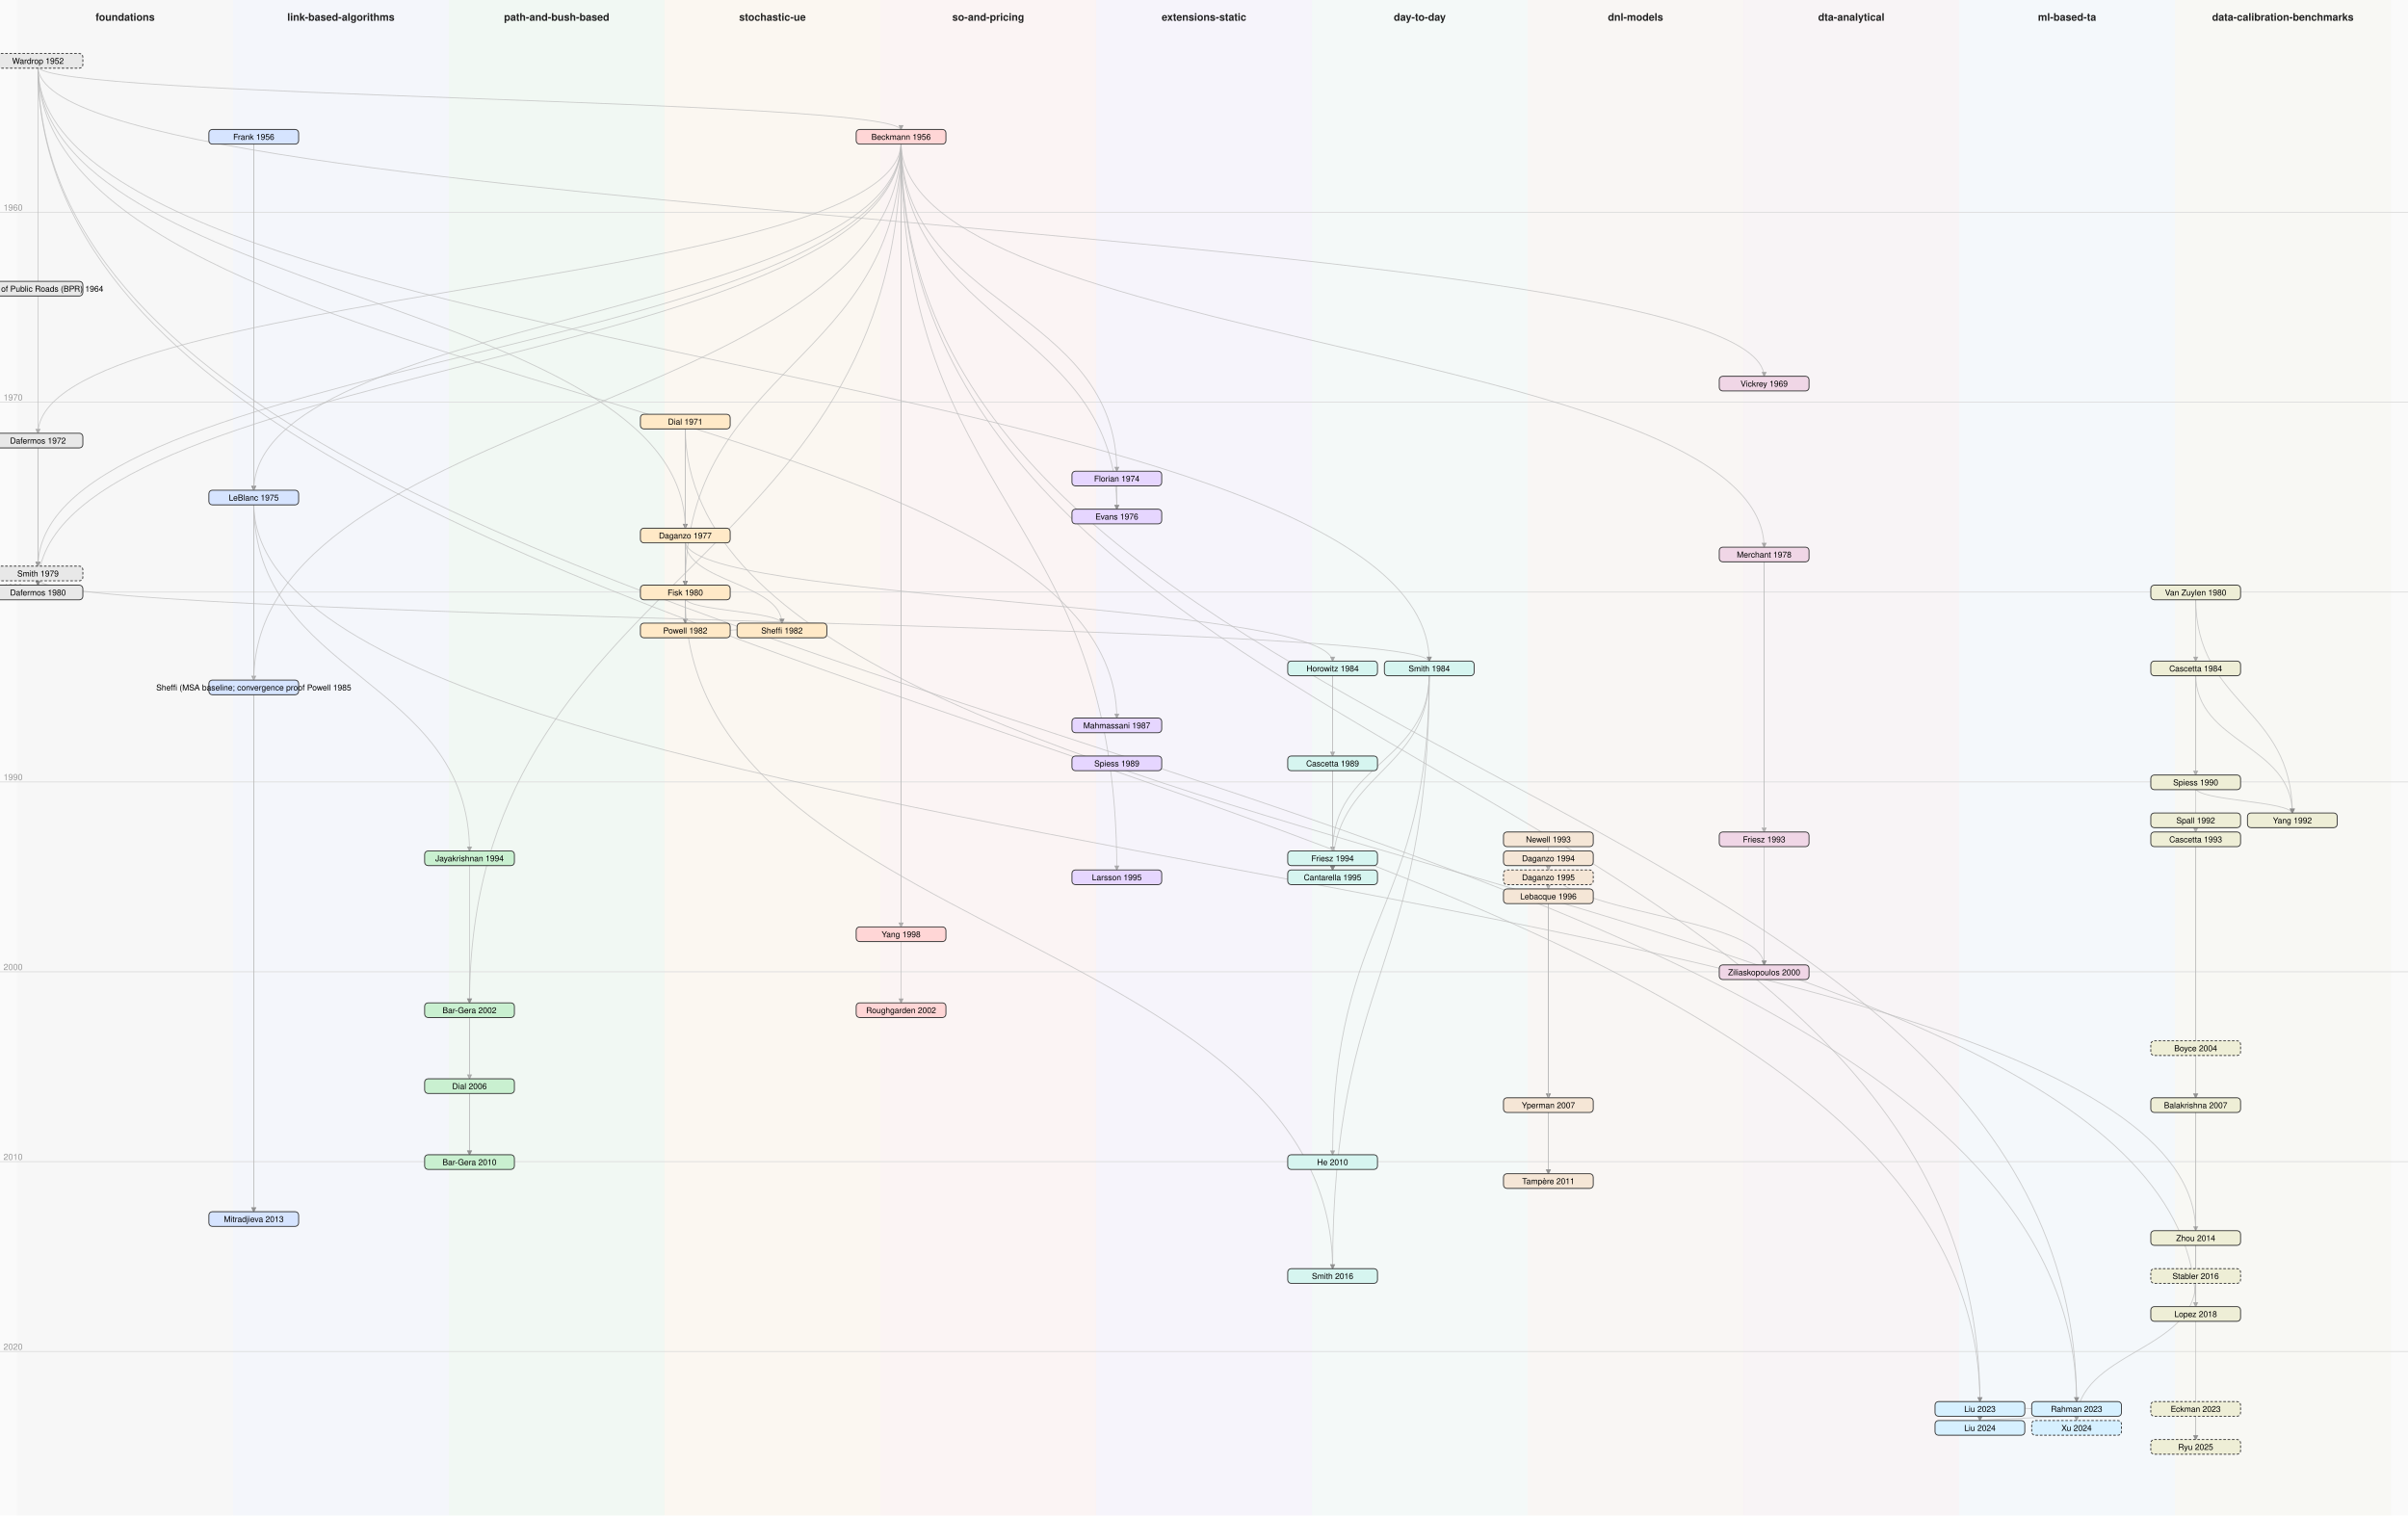
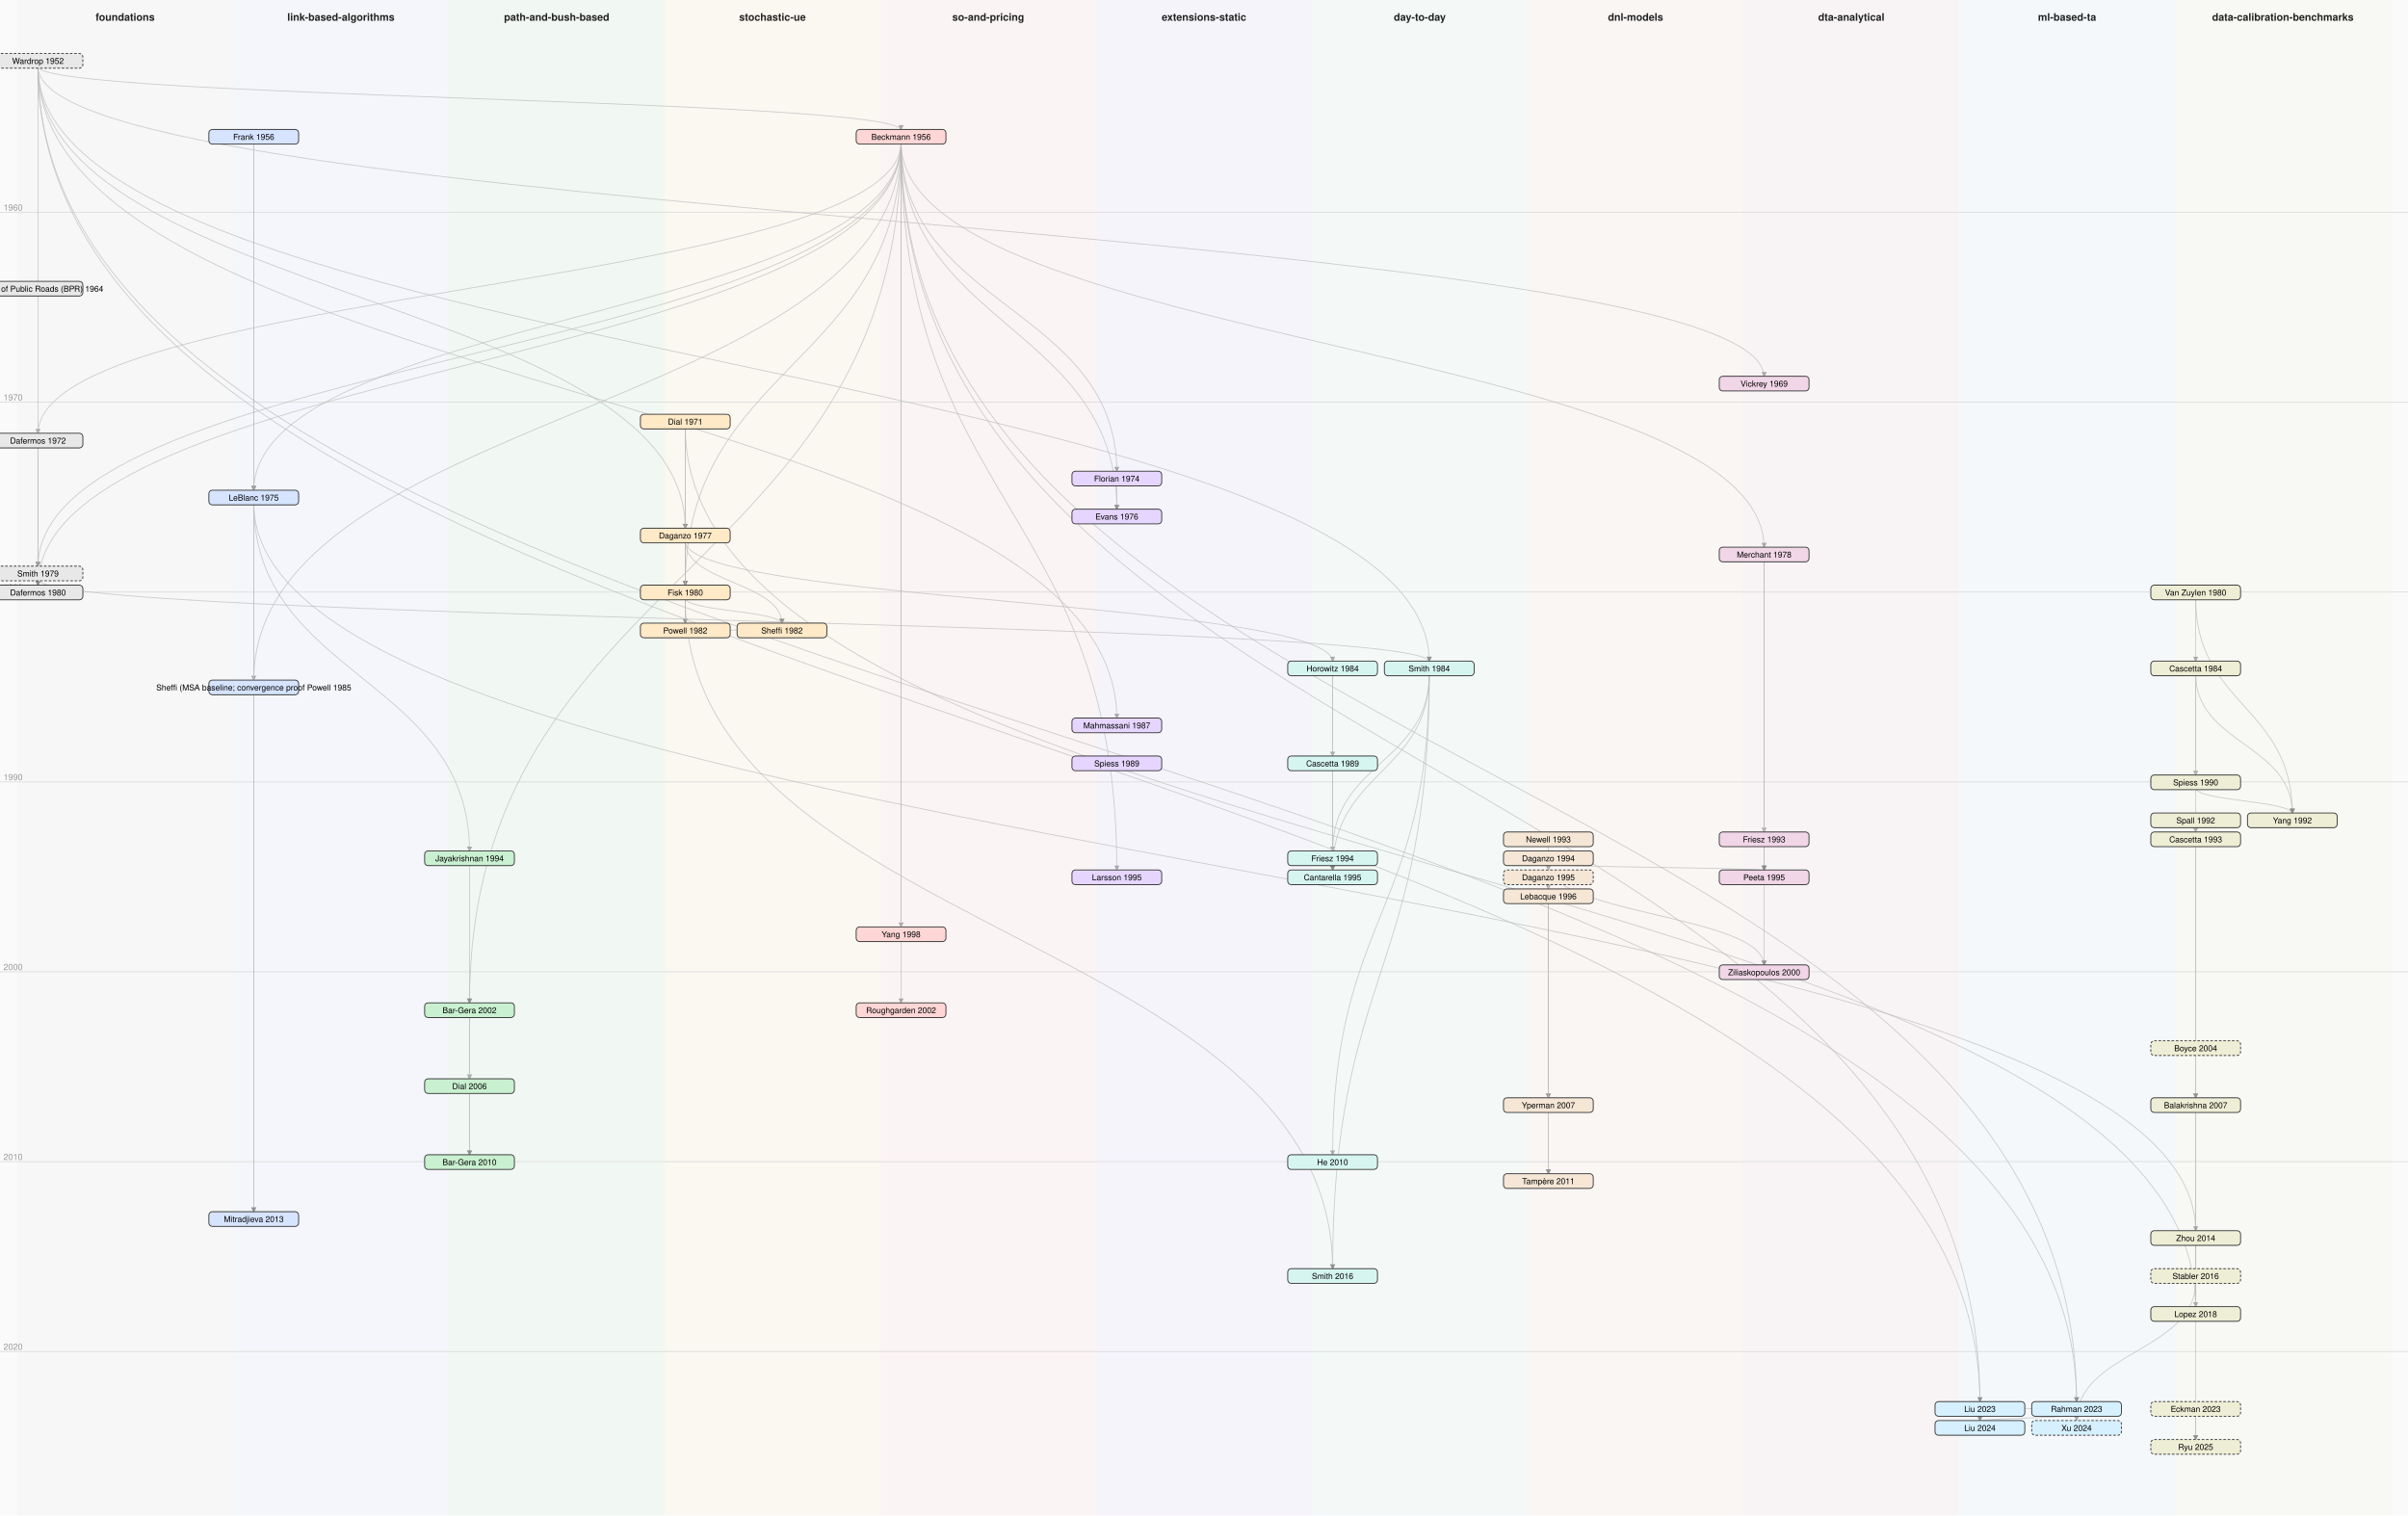
<svg xmlns="http://www.w3.org/2000/svg" viewBox="0 0 2790 1756" font-family="Helvetica,Arial,sans-serif">
  <rect width="2790" height="1756" fill="#fafafa" />
  <rect x="20" y="0" width="250" height="1756" fill="#e8e8e8" opacity="0.18" />
  <text x="145.0" y="24" text-anchor="middle" font-size="12" font-weight="bold" fill="#222">foundations</text>
  <rect x="270" y="0" width="250" height="1756" fill="#d6e4ff" opacity="0.18" />
  <text x="395.0" y="24" text-anchor="middle" font-size="12" font-weight="bold" fill="#222">link-based-algorithms</text>
  <rect x="520" y="0" width="250" height="1756" fill="#c9f0d0" opacity="0.18" />
  <text x="645.0" y="24" text-anchor="middle" font-size="12" font-weight="bold" fill="#222">path-and-bush-based</text>
  <rect x="770" y="0" width="250" height="1756" fill="#ffe9c7" opacity="0.18" />
  <text x="895.0" y="24" text-anchor="middle" font-size="12" font-weight="bold" fill="#222">stochastic-ue</text>
  <rect x="1020" y="0" width="250" height="1756" fill="#ffd6d6" opacity="0.18" />
  <text x="1145.0" y="24" text-anchor="middle" font-size="12" font-weight="bold" fill="#222">so-and-pricing</text>
  <rect x="1270" y="0" width="250" height="1756" fill="#e6d6ff" opacity="0.18" />
  <text x="1395.0" y="24" text-anchor="middle" font-size="12" font-weight="bold" fill="#222">extensions-static</text>
  <rect x="1520" y="0" width="250" height="1756" fill="#d6f5f0" opacity="0.18" />
  <text x="1645.0" y="24" text-anchor="middle" font-size="12" font-weight="bold" fill="#222">day-to-day</text>
  <rect x="1770" y="0" width="250" height="1756" fill="#f5e6d6" opacity="0.18" />
  <text x="1895.0" y="24" text-anchor="middle" font-size="12" font-weight="bold" fill="#222">dnl-models</text>
  <rect x="2020" y="0" width="250" height="1756" fill="#f0d6e6" opacity="0.18" />
  <text x="2145.0" y="24" text-anchor="middle" font-size="12" font-weight="bold" fill="#222">dta-analytical</text>
  <rect x="2270" y="0" width="250" height="1756" fill="#d6f0ff" opacity="0.18" />
  <text x="2395.0" y="24" text-anchor="middle" font-size="12" font-weight="bold" fill="#222">ml-based-ta</text>
  <rect x="2520" y="0" width="250" height="1756" fill="#eeeed6" opacity="0.18" />
  <text x="2645.0" y="24" text-anchor="middle" font-size="12" font-weight="bold" fill="#222">data-calibration-benchmarks</text>
  <line x1="0" y1="246" x2="2790" y2="246" stroke="#ddd" />
  <text x="4" y="244" font-size="10" fill="#999">1960</text>
  <line x1="0" y1="466" x2="2790" y2="466" stroke="#ddd" />
  <text x="4" y="464" font-size="10" fill="#999">1970</text>
  <line x1="0" y1="686" x2="2790" y2="686" stroke="#ddd" />
  <text x="4" y="684" font-size="10" fill="#999">1980</text>
  <line x1="0" y1="906" x2="2790" y2="906" stroke="#ddd" />
  <text x="4" y="904" font-size="10" fill="#999">1990</text>
  <line x1="0" y1="1126" x2="2790" y2="1126" stroke="#ddd" />
  <text x="4" y="1124" font-size="10" fill="#999">2000</text>
  <line x1="0" y1="1346" x2="2790" y2="1346" stroke="#ddd" />
  <text x="4" y="1344" font-size="10" fill="#999">2010</text>
  <line x1="0" y1="1566" x2="2790" y2="1566" stroke="#ddd" />
  <text x="4" y="1564" font-size="10" fill="#999">2020</text>
  <defs>
    <marker id="a" markerWidth="7" markerHeight="7" refX="6" refY="3" orient="auto">
      <path d="M0,0 L6,3 L0,6 Z" fill="#888" />
    </marker>
  </defs>
  <path d="M1044,165 C1044,334.0 44,334.0 44,503" fill="none" stroke="#bbb" stroke-width="1" marker-end="url(#a)" opacity="0.7" />
  <path d="M44,77 C44,367.0 44,367.0 44,657" fill="none" stroke="#bbb" stroke-width="1" marker-end="url(#a)" opacity="0.7" />
  <path d="M1044,165 C1044,411.0 44,411.0 44,657" fill="none" stroke="#bbb" stroke-width="1" marker-end="url(#a)" opacity="0.7" />
  <path d="M44,671 C44,675.0 44,675.0 44,679" fill="none" stroke="#bbb" stroke-width="1" marker-end="url(#a)" opacity="0.7" />
  <path d="M1044,165 C1044,422.0 44,422.0 44,679" fill="none" stroke="#bbb" stroke-width="1" marker-end="url(#a)" opacity="0.7" />
  <path d="M44,517 C44,598.0 44,598.0 44,679" fill="none" stroke="#bbb" stroke-width="1" marker-end="url(#a)" opacity="0.7" />
  <path d="M294,165 C294,367.0 294,367.0 294,569" fill="none" stroke="#bbb" stroke-width="1" marker-end="url(#a)" opacity="0.7" />
  <path d="M1044,165 C1044,367.0 294,367.0 294,569" fill="none" stroke="#bbb" stroke-width="1" marker-end="url(#a)" opacity="0.7" />
  <path d="M1044,165 C1044,477.0 294,477.0 294,789" fill="none" stroke="#bbb" stroke-width="1" marker-end="url(#a)" opacity="0.7" />
  <path d="M294,583 C294,994.0 294,994.0 294,1405" fill="none" stroke="#bbb" stroke-width="1" marker-end="url(#a)" opacity="0.7" />
  <path d="M294,165 C294,785.0 294,785.0 294,1405" fill="none" stroke="#bbb" stroke-width="1" marker-end="url(#a)" opacity="0.7" />
  <path d="M294,583 C294,785.0 544,785.0 544,987" fill="none" stroke="#bbb" stroke-width="1" marker-end="url(#a)" opacity="0.7" />
  <path d="M544,1001 C544,1082.0 544,1082.0 544,1163" fill="none" stroke="#bbb" stroke-width="1" marker-end="url(#a)" opacity="0.7" />
  <path d="M1044,165 C1044,664.0 544,664.0 544,1163" fill="none" stroke="#bbb" stroke-width="1" marker-end="url(#a)" opacity="0.7" />
  <path d="M544,1177 C544,1214.0 544,1214.0 544,1251" fill="none" stroke="#bbb" stroke-width="1" marker-end="url(#a)" opacity="0.7" />
  <path d="M544,1265 C544,1302.0 544,1302.0 544,1339" fill="none" stroke="#bbb" stroke-width="1" marker-end="url(#a)" opacity="0.7" />
  <path d="M544,1177 C544,1258.0 544,1258.0 544,1339" fill="none" stroke="#bbb" stroke-width="1" marker-end="url(#a)" opacity="0.7" />
  <path d="M794,495 C794,554.0 794,554.0 794,613" fill="none" stroke="#bbb" stroke-width="1" marker-end="url(#a)" opacity="0.7" />
  <path d="M44,77 C44,345.0 794,345.0 794,613" fill="none" stroke="#bbb" stroke-width="1" marker-end="url(#a)" opacity="0.7" />
  <path d="M794,627 C794,653.0 794,653.0 794,679" fill="none" stroke="#bbb" stroke-width="1" marker-end="url(#a)" opacity="0.7" />
  <path d="M794,495 C794,587.0 794,587.0 794,679" fill="none" stroke="#bbb" stroke-width="1" marker-end="url(#a)" opacity="0.7" />
  <path d="M1044,165 C1044,422.0 794,422.0 794,679" fill="none" stroke="#bbb" stroke-width="1" marker-end="url(#a)" opacity="0.7" />
  <path d="M794,693 C794,708.0 794,708.0 794,723" fill="none" stroke="#bbb" stroke-width="1" marker-end="url(#a)" opacity="0.7" />
  <path d="M794,627 C794,675.0 794,675.0 794,723" fill="none" stroke="#bbb" stroke-width="1" marker-end="url(#a)" opacity="0.7" />
  <path d="M794,627 C794,675.0 906,675.0 906,723" fill="none" stroke="#bbb" stroke-width="1" marker-end="url(#a)" opacity="0.7" />
  <path d="M794,737 C794,730.0 906,730.0 906,723" fill="none" stroke="#bbb" stroke-width="1" marker-end="url(#a)" opacity="0.7" />
  <path d="M794,693 C794,708.0 906,708.0 906,723" fill="none" stroke="#bbb" stroke-width="1" marker-end="url(#a)" opacity="0.7" />
  <path d="M44,77 C44,114.0 1044,114.0 1044,151" fill="none" stroke="#bbb" stroke-width="1" marker-end="url(#a)" opacity="0.7" />
  <path d="M1044,165 C1044,620.0 1044,620.0 1044,1075" fill="none" stroke="#bbb" stroke-width="1" marker-end="url(#a)" opacity="0.7" />
  <path d="M1044,165 C1044,664.0 1044,664.0 1044,1163" fill="none" stroke="#bbb" stroke-width="1" marker-end="url(#a)" opacity="0.7" />
  <path d="M1044,165 C1044,356.0 1294,356.0 1294,547" fill="none" stroke="#bbb" stroke-width="1" marker-end="url(#a)" opacity="0.7" />
  <path d="M1044,165 C1044,378.0 1294,378.0 1294,591" fill="none" stroke="#bbb" stroke-width="1" marker-end="url(#a)" opacity="0.7" />
  <path d="M1294,561 C1294,576.0 1294,576.0 1294,591" fill="none" stroke="#bbb" stroke-width="1" marker-end="url(#a)" opacity="0.7" />
  <path d="M44,77 C44,455.0 1294,455.0 1294,833" fill="none" stroke="#bbb" stroke-width="1" marker-end="url(#a)" opacity="0.7" />
  <path d="M1044,165 C1044,587.0 1294,587.0 1294,1009" fill="none" stroke="#bbb" stroke-width="1" marker-end="url(#a)" opacity="0.7" />
  <path d="M794,627 C794,697.0 1544,697.0 1544,767" fill="none" stroke="#bbb" stroke-width="1" marker-end="url(#a)" opacity="0.7" />
  <path d="M44,671 C44,719.0 1656,719.0 1656,767" fill="none" stroke="#bbb" stroke-width="1" marker-end="url(#a)" opacity="0.7" />
  <path d="M44,77 C44,422.0 1656,422.0 1656,767" fill="none" stroke="#bbb" stroke-width="1" marker-end="url(#a)" opacity="0.7" />
  <path d="M1544,781 C1544,829.0 1544,829.0 1544,877" fill="none" stroke="#bbb" stroke-width="1" marker-end="url(#a)" opacity="0.7" />
  <path d="M1656,781 C1656,884.0 1544,884.0 1544,987" fill="none" stroke="#bbb" stroke-width="1" marker-end="url(#a)" opacity="0.7" />
  <path d="M1544,891 C1544,950.0 1544,950.0 1544,1009" fill="none" stroke="#bbb" stroke-width="1" marker-end="url(#a)" opacity="0.7" />
  <path d="M1656,781 C1656,895.0 1544,895.0 1544,1009" fill="none" stroke="#bbb" stroke-width="1" marker-end="url(#a)" opacity="0.7" />
  <path d="M1544,781 C1544,895.0 1544,895.0 1544,1009" fill="none" stroke="#bbb" stroke-width="1" marker-end="url(#a)" opacity="0.7" />
  <path d="M1656,781 C1656,1060.0 1544,1060.0 1544,1339" fill="none" stroke="#bbb" stroke-width="1" marker-end="url(#a)" opacity="0.7" />
  <path d="M1656,781 C1656,1126.0 1544,1126.0 1544,1471" fill="none" stroke="#bbb" stroke-width="1" marker-end="url(#a)" opacity="0.7" />
  <path d="M794,693 C794,1082.0 1544,1082.0 1544,1471" fill="none" stroke="#bbb" stroke-width="1" marker-end="url(#a)" opacity="0.7" />
  <path d="M1794,1001 C1794,1005.0 1794,1005.0 1794,1009" fill="none" stroke="#bbb" stroke-width="1" marker-end="url(#a)" opacity="0.7" />
  <path d="M1794,1001 C1794,1016.0 1794,1016.0 1794,1031" fill="none" stroke="#bbb" stroke-width="1" marker-end="url(#a)" opacity="0.7" />
  <path d="M1794,979 C1794,1126.0 1794,1126.0 1794,1273" fill="none" stroke="#bbb" stroke-width="1" marker-end="url(#a)" opacity="0.7" />
  <path d="M1794,1001 C1794,1137.0 1794,1137.0 1794,1273" fill="none" stroke="#bbb" stroke-width="1" marker-end="url(#a)" opacity="0.7" />
  <path d="M1794,1023 C1794,1192.0 1794,1192.0 1794,1361" fill="none" stroke="#bbb" stroke-width="1" marker-end="url(#a)" opacity="0.7" />
  <path d="M1794,1045 C1794,1203.0 1794,1203.0 1794,1361" fill="none" stroke="#bbb" stroke-width="1" marker-end="url(#a)" opacity="0.7" />
  <path d="M44,77 C44,257.0 2044,257.0 2044,437" fill="none" stroke="#bbb" stroke-width="1" marker-end="url(#a)" opacity="0.7" />
  <path d="M1044,165 C1044,400.0 2044,400.0 2044,635" fill="none" stroke="#bbb" stroke-width="1" marker-end="url(#a)" opacity="0.7" />
  <path d="M2044,649 C2044,807.0 2044,807.0 2044,965" fill="none" stroke="#bbb" stroke-width="1" marker-end="url(#a)" opacity="0.7" />
  <path d="M2044,649 C2044,884.0 2044,884.0 2044,1119" fill="none" stroke="#bbb" stroke-width="1" marker-end="url(#a)" opacity="0.7" />
  <path d="M1794,1001 C1794,1060.0 2044,1060.0 2044,1119" fill="none" stroke="#bbb" stroke-width="1" marker-end="url(#a)" opacity="0.7" />
+   <path d="M2044,649 C2044,829.0 2044,829.0 2044,1009" fill="none" stroke="#bbb" stroke-width="1" marker-end="url(#a)" opacity="0.7" />
+   <path d="M2044,979 C2044,994.0 2044,994.0 2044,1009" fill="none" stroke="#bbb" stroke-width="1" marker-end="url(#a)" opacity="0.7" />
+   <path d="M1794,1001 C1794,1005.0 2044,1005.0 2044,1009" fill="none" stroke="#bbb" stroke-width="1" marker-end="url(#a)" opacity="0.7" />
  <path d="M2406,1639 C2406,1632.0 2294,1632.0 2294,1625" fill="none" stroke="#bbb" stroke-width="1" marker-end="url(#a)" opacity="0.7" />
  <path d="M1044,165 C1044,895.0 2294,895.0 2294,1625" fill="none" stroke="#bbb" stroke-width="1" marker-end="url(#a)" opacity="0.7" />
  <path d="M44,77 C44,851.0 2294,851.0 2294,1625" fill="none" stroke="#bbb" stroke-width="1" marker-end="url(#a)" opacity="0.7" />
  <path d="M44,77 C44,851.0 2406,851.0 2406,1625" fill="none" stroke="#bbb" stroke-width="1" marker-end="url(#a)" opacity="0.7" />
  <path d="M1044,165 C1044,895.0 2406,895.0 2406,1625" fill="none" stroke="#bbb" stroke-width="1" marker-end="url(#a)" opacity="0.7" />
  <path d="M2406,1639 C2406,1643.0 2294,1643.0 2294,1647" fill="none" stroke="#bbb" stroke-width="1" marker-end="url(#a)" opacity="0.7" />
  <path d="M2294,1639 C2294,1643.0 2294,1643.0 2294,1647" fill="none" stroke="#bbb" stroke-width="1" marker-end="url(#a)" opacity="0.7" />
  <path d="M2544,1485 C2544,1566.0 2406,1566.0 2406,1647" fill="none" stroke="#bbb" stroke-width="1" marker-end="url(#a)" opacity="0.7" />
  <path d="M2544,693 C2544,730.0 2544,730.0 2544,767" fill="none" stroke="#bbb" stroke-width="1" marker-end="url(#a)" opacity="0.7" />
  <path d="M2544,781 C2544,840.0 2544,840.0 2544,899" fill="none" stroke="#bbb" stroke-width="1" marker-end="url(#a)" opacity="0.7" />
  <path d="M2544,781 C2544,862.0 2656,862.0 2656,943" fill="none" stroke="#bbb" stroke-width="1" marker-end="url(#a)" opacity="0.7" />
  <path d="M2544,913 C2544,928.0 2656,928.0 2656,943" fill="none" stroke="#bbb" stroke-width="1" marker-end="url(#a)" opacity="0.7" />
  <path d="M2544,693 C2544,818.0 2656,818.0 2656,943" fill="none" stroke="#bbb" stroke-width="1" marker-end="url(#a)" opacity="0.7" />
  <path d="M2544,781 C2544,873.0 2544,873.0 2544,965" fill="none" stroke="#bbb" stroke-width="1" marker-end="url(#a)" opacity="0.7" />
  <path d="M2544,957 C2544,1115.0 2544,1115.0 2544,1273" fill="none" stroke="#bbb" stroke-width="1" marker-end="url(#a)" opacity="0.7" />
  <path d="M2544,979 C2544,1126.0 2544,1126.0 2544,1273" fill="none" stroke="#bbb" stroke-width="1" marker-end="url(#a)" opacity="0.7" />
  <path d="M2544,1529 C2544,1401.0 2544,1401.0 2544,1273" fill="none" stroke="#bbb" stroke-width="1" marker-end="url(#a)" opacity="0.7" />
  <path d="M2544,1639 C2544,1654.0 2544,1654.0 2544,1669" fill="none" stroke="#bbb" stroke-width="1" marker-end="url(#a)" opacity="0.7" />
  <path d="M2544,1287 C2544,1478.0 2544,1478.0 2544,1669" fill="none" stroke="#bbb" stroke-width="1" marker-end="url(#a)" opacity="0.7" />
  <path d="M794,495 C794,1005.0 2544,1005.0 2544,1515" fill="none" stroke="#bbb" stroke-width="1" marker-end="url(#a)" opacity="0.7" />
  <path d="M294,583 C294,1005.0 2544,1005.0 2544,1427" fill="none" stroke="#bbb" stroke-width="1" marker-end="url(#a)" opacity="0.7" />
  <path d="M2544,1529 C2544,1478.0 2544,1478.0 2544,1427" fill="none" stroke="#bbb" stroke-width="1" marker-end="url(#a)" opacity="0.7" />
  <rect x="-8" y="62" width="104" height="17" rx="4" fill="#e8e8e8" stroke="#333" stroke-dasharray="3,2" />
  <text x="44" y="74" text-anchor="middle" font-size="9.5" fill="#000">Wardrop 1952</text>
  <rect x="-8" y="326" width="104" height="17" rx="4" fill="#e8e8e8" stroke="#333" />
  <text x="44" y="338" text-anchor="middle" font-size="9.5" fill="#000">Bureau of Public Roads (BPR) 1964</text>
  <rect x="-8" y="502" width="104" height="17" rx="4" fill="#e8e8e8" stroke="#333" />
  <text x="44" y="514" text-anchor="middle" font-size="9.5" fill="#000">Dafermos 1972</text>
  <rect x="-8" y="656" width="104" height="17" rx="4" fill="#e8e8e8" stroke="#333" stroke-dasharray="3,2" />
  <text x="44" y="668" text-anchor="middle" font-size="9.5" fill="#000">Smith 1979</text>
  <rect x="-8" y="678" width="104" height="17" rx="4" fill="#e8e8e8" stroke="#333" />
  <text x="44" y="690" text-anchor="middle" font-size="9.5" fill="#000">Dafermos 1980</text>
  <rect x="242" y="150" width="104" height="17" rx="4" fill="#d6e4ff" stroke="#333" />
  <text x="294" y="162" text-anchor="middle" font-size="9.5" fill="#000">Frank 1956</text>
  <rect x="242" y="568" width="104" height="17" rx="4" fill="#d6e4ff" stroke="#333" />
  <text x="294" y="580" text-anchor="middle" font-size="9.5" fill="#000">LeBlanc 1975</text>
  <rect x="242" y="788" width="104" height="17" rx="4" fill="#d6e4ff" stroke="#333" />
  <text x="294" y="800" text-anchor="middle" font-size="9.5" fill="#000">Sheffi (MSA baseline; convergence proof Powell 1985</text>
  <rect x="242" y="1404" width="104" height="17" rx="4" fill="#d6e4ff" stroke="#333" />
  <text x="294" y="1416" text-anchor="middle" font-size="9.5" fill="#000">Mitradjieva 2013</text>
  <rect x="492" y="986" width="104" height="17" rx="4" fill="#c9f0d0" stroke="#333" />
  <text x="544" y="998" text-anchor="middle" font-size="9.5" fill="#000">Jayakrishnan 1994</text>
  <rect x="492" y="1162" width="104" height="17" rx="4" fill="#c9f0d0" stroke="#333" />
  <text x="544" y="1174" text-anchor="middle" font-size="9.5" fill="#000">Bar-Gera 2002</text>
  <rect x="492" y="1250" width="104" height="17" rx="4" fill="#c9f0d0" stroke="#333" />
  <text x="544" y="1262" text-anchor="middle" font-size="9.5" fill="#000">Dial 2006</text>
  <rect x="492" y="1338" width="104" height="17" rx="4" fill="#c9f0d0" stroke="#333" />
  <text x="544" y="1350" text-anchor="middle" font-size="9.5" fill="#000">Bar-Gera 2010</text>
  <rect x="742" y="480" width="104" height="17" rx="4" fill="#ffe9c7" stroke="#333" />
  <text x="794" y="492" text-anchor="middle" font-size="9.5" fill="#000">Dial 1971</text>
  <rect x="742" y="612" width="104" height="17" rx="4" fill="#ffe9c7" stroke="#333" />
  <text x="794" y="624" text-anchor="middle" font-size="9.5" fill="#000">Daganzo 1977</text>
  <rect x="742" y="678" width="104" height="17" rx="4" fill="#ffe9c7" stroke="#333" />
  <text x="794" y="690" text-anchor="middle" font-size="9.5" fill="#000">Fisk 1980</text>
  <rect x="742" y="722" width="104" height="17" rx="4" fill="#ffe9c7" stroke="#333" />
  <text x="794" y="734" text-anchor="middle" font-size="9.5" fill="#000">Powell 1982</text>
  <rect x="854" y="722" width="104" height="17" rx="4" fill="#ffe9c7" stroke="#333" />
  <text x="906" y="734" text-anchor="middle" font-size="9.5" fill="#000">Sheffi 1982</text>
  <rect x="992" y="150" width="104" height="17" rx="4" fill="#ffd6d6" stroke="#333" />
  <text x="1044" y="162" text-anchor="middle" font-size="9.5" fill="#000">Beckmann 1956</text>
  <rect x="992" y="1074" width="104" height="17" rx="4" fill="#ffd6d6" stroke="#333" />
  <text x="1044" y="1086" text-anchor="middle" font-size="9.5" fill="#000">Yang 1998</text>
  <rect x="992" y="1162" width="104" height="17" rx="4" fill="#ffd6d6" stroke="#333" />
  <text x="1044" y="1174" text-anchor="middle" font-size="9.5" fill="#000">Roughgarden 2002</text>
  <rect x="1242" y="546" width="104" height="17" rx="4" fill="#e6d6ff" stroke="#333" />
  <text x="1294" y="558" text-anchor="middle" font-size="9.5" fill="#000">Florian 1974</text>
  <rect x="1242" y="590" width="104" height="17" rx="4" fill="#e6d6ff" stroke="#333" />
  <text x="1294" y="602" text-anchor="middle" font-size="9.5" fill="#000">Evans 1976</text>
  <rect x="1242" y="832" width="104" height="17" rx="4" fill="#e6d6ff" stroke="#333" />
  <text x="1294" y="844" text-anchor="middle" font-size="9.5" fill="#000">Mahmassani 1987</text>
  <rect x="1242" y="876" width="104" height="17" rx="4" fill="#e6d6ff" stroke="#333" />
  <text x="1294" y="888" text-anchor="middle" font-size="9.5" fill="#000">Spiess 1989</text>
  <rect x="1242" y="1008" width="104" height="17" rx="4" fill="#e6d6ff" stroke="#333" />
  <text x="1294" y="1020" text-anchor="middle" font-size="9.5" fill="#000">Larsson 1995</text>
  <rect x="1492" y="766" width="104" height="17" rx="4" fill="#d6f5f0" stroke="#333" />
  <text x="1544" y="778" text-anchor="middle" font-size="9.5" fill="#000">Horowitz 1984</text>
  <rect x="1604" y="766" width="104" height="17" rx="4" fill="#d6f5f0" stroke="#333" />
  <text x="1656" y="778" text-anchor="middle" font-size="9.5" fill="#000">Smith 1984</text>
  <rect x="1492" y="876" width="104" height="17" rx="4" fill="#d6f5f0" stroke="#333" />
  <text x="1544" y="888" text-anchor="middle" font-size="9.5" fill="#000">Cascetta 1989</text>
  <rect x="1492" y="986" width="104" height="17" rx="4" fill="#d6f5f0" stroke="#333" />
  <text x="1544" y="998" text-anchor="middle" font-size="9.5" fill="#000">Friesz 1994</text>
  <rect x="1492" y="1008" width="104" height="17" rx="4" fill="#d6f5f0" stroke="#333" />
  <text x="1544" y="1020" text-anchor="middle" font-size="9.5" fill="#000">Cantarella 1995</text>
  <rect x="1492" y="1338" width="104" height="17" rx="4" fill="#d6f5f0" stroke="#333" />
  <text x="1544" y="1350" text-anchor="middle" font-size="9.5" fill="#000">He 2010</text>
  <rect x="1492" y="1470" width="104" height="17" rx="4" fill="#d6f5f0" stroke="#333" />
  <text x="1544" y="1482" text-anchor="middle" font-size="9.5" fill="#000">Smith 2016</text>
  <rect x="1742" y="964" width="104" height="17" rx="4" fill="#f5e6d6" stroke="#333" />
  <text x="1794" y="976" text-anchor="middle" font-size="9.5" fill="#000">Newell 1993</text>
  <rect x="1742" y="986" width="104" height="17" rx="4" fill="#f5e6d6" stroke="#333" />
  <text x="1794" y="998" text-anchor="middle" font-size="9.5" fill="#000">Daganzo 1994</text>
  <rect x="1742" y="1008" width="104" height="17" rx="4" fill="#f5e6d6" stroke="#333" stroke-dasharray="3,2" />
  <text x="1794" y="1020" text-anchor="middle" font-size="9.5" fill="#000">Daganzo 1995</text>
  <rect x="1742" y="1030" width="104" height="17" rx="4" fill="#f5e6d6" stroke="#333" />
  <text x="1794" y="1042" text-anchor="middle" font-size="9.5" fill="#000">Lebacque 1996</text>
  <rect x="1742" y="1272" width="104" height="17" rx="4" fill="#f5e6d6" stroke="#333" />
  <text x="1794" y="1284" text-anchor="middle" font-size="9.5" fill="#000">Yperman 2007</text>
  <rect x="1742" y="1360" width="104" height="17" rx="4" fill="#f5e6d6" stroke="#333" />
  <text x="1794" y="1372" text-anchor="middle" font-size="9.5" fill="#000">Tampère 2011</text>
  <rect x="1992" y="436" width="104" height="17" rx="4" fill="#f0d6e6" stroke="#333" />
  <text x="2044" y="448" text-anchor="middle" font-size="9.5" fill="#000">Vickrey 1969</text>
  <rect x="1992" y="634" width="104" height="17" rx="4" fill="#f0d6e6" stroke="#333" />
  <text x="2044" y="646" text-anchor="middle" font-size="9.5" fill="#000">Merchant 1978</text>
  <rect x="1992" y="964" width="104" height="17" rx="4" fill="#f0d6e6" stroke="#333" />
  <text x="2044" y="976" text-anchor="middle" font-size="9.5" fill="#000">Friesz 1993</text>
  <rect x="1992" y="1118" width="104" height="17" rx="4" fill="#f0d6e6" stroke="#333" />
  <text x="2044" y="1130" text-anchor="middle" font-size="9.5" fill="#000">Ziliaskopoulos 2000</text>
+   <rect x="1992" y="1008" width="104" height="17" rx="4" fill="#f0d6e6" stroke="#333" />
+   <text x="2044" y="1020" text-anchor="middle" font-size="9.5" fill="#000">Peeta 1995</text>
  <rect x="2242" y="1624" width="104" height="17" rx="4" fill="#d6f0ff" stroke="#333" />
  <text x="2294" y="1636" text-anchor="middle" font-size="9.5" fill="#000">Liu 2023</text>
  <rect x="2354" y="1624" width="104" height="17" rx="4" fill="#d6f0ff" stroke="#333" />
  <text x="2406" y="1636" text-anchor="middle" font-size="9.5" fill="#000">Rahman 2023</text>
  <rect x="2242" y="1646" width="104" height="17" rx="4" fill="#d6f0ff" stroke="#333" />
  <text x="2294" y="1658" text-anchor="middle" font-size="9.5" fill="#000">Liu 2024</text>
  <rect x="2354" y="1646" width="104" height="17" rx="4" fill="#d6f0ff" stroke="#333" stroke-dasharray="3,2" />
  <text x="2406" y="1658" text-anchor="middle" font-size="9.5" fill="#000">Xu 2024</text>
  <rect x="2492" y="678" width="104" height="17" rx="4" fill="#eeeed6" stroke="#333" />
  <text x="2544" y="690" text-anchor="middle" font-size="9.5" fill="#000">Van Zuylen 1980</text>
  <rect x="2492" y="766" width="104" height="17" rx="4" fill="#eeeed6" stroke="#333" />
  <text x="2544" y="778" text-anchor="middle" font-size="9.5" fill="#000">Cascetta 1984</text>
  <rect x="2492" y="898" width="104" height="17" rx="4" fill="#eeeed6" stroke="#333" />
  <text x="2544" y="910" text-anchor="middle" font-size="9.5" fill="#000">Spiess 1990</text>
  <rect x="2492" y="942" width="104" height="17" rx="4" fill="#eeeed6" stroke="#333" />
  <text x="2544" y="954" text-anchor="middle" font-size="9.5" fill="#000">Spall 1992</text>
  <rect x="2604" y="942" width="104" height="17" rx="4" fill="#eeeed6" stroke="#333" />
  <text x="2656" y="954" text-anchor="middle" font-size="9.5" fill="#000">Yang 1992</text>
  <rect x="2492" y="964" width="104" height="17" rx="4" fill="#eeeed6" stroke="#333" />
  <text x="2544" y="976" text-anchor="middle" font-size="9.5" fill="#000">Cascetta 1993</text>
  <rect x="2492" y="1206" width="104" height="17" rx="4" fill="#eeeed6" stroke="#333" stroke-dasharray="3,2" />
  <text x="2544" y="1218" text-anchor="middle" font-size="9.5" fill="#000">Boyce 2004</text>
  <rect x="2492" y="1272" width="104" height="17" rx="4" fill="#eeeed6" stroke="#333" />
  <text x="2544" y="1284" text-anchor="middle" font-size="9.5" fill="#000">Balakrishna 2007</text>
  <rect x="2492" y="1470" width="104" height="17" rx="4" fill="#eeeed6" stroke="#333" stroke-dasharray="3,2" />
  <text x="2544" y="1482" text-anchor="middle" font-size="9.5" fill="#000">Stabler 2016</text>
  <rect x="2492" y="1624" width="104" height="17" rx="4" fill="#eeeed6" stroke="#333" stroke-dasharray="3,2" />
  <text x="2544" y="1636" text-anchor="middle" font-size="9.5" fill="#000">Eckman 2023</text>
  <rect x="2492" y="1668" width="104" height="17" rx="4" fill="#eeeed6" stroke="#333" stroke-dasharray="3,2" />
  <text x="2544" y="1680" text-anchor="middle" font-size="9.5" fill="#000">Ryu 2025</text>
  <rect x="2492" y="1514" width="104" height="17" rx="4" fill="#eeeed6" stroke="#333" />
  <text x="2544" y="1526" text-anchor="middle" font-size="9.5" fill="#000">Lopez 2018</text>
  <rect x="2492" y="1426" width="104" height="17" rx="4" fill="#eeeed6" stroke="#333" />
  <text x="2544" y="1438" text-anchor="middle" font-size="9.5" fill="#000">Zhou 2014</text>
</svg>
